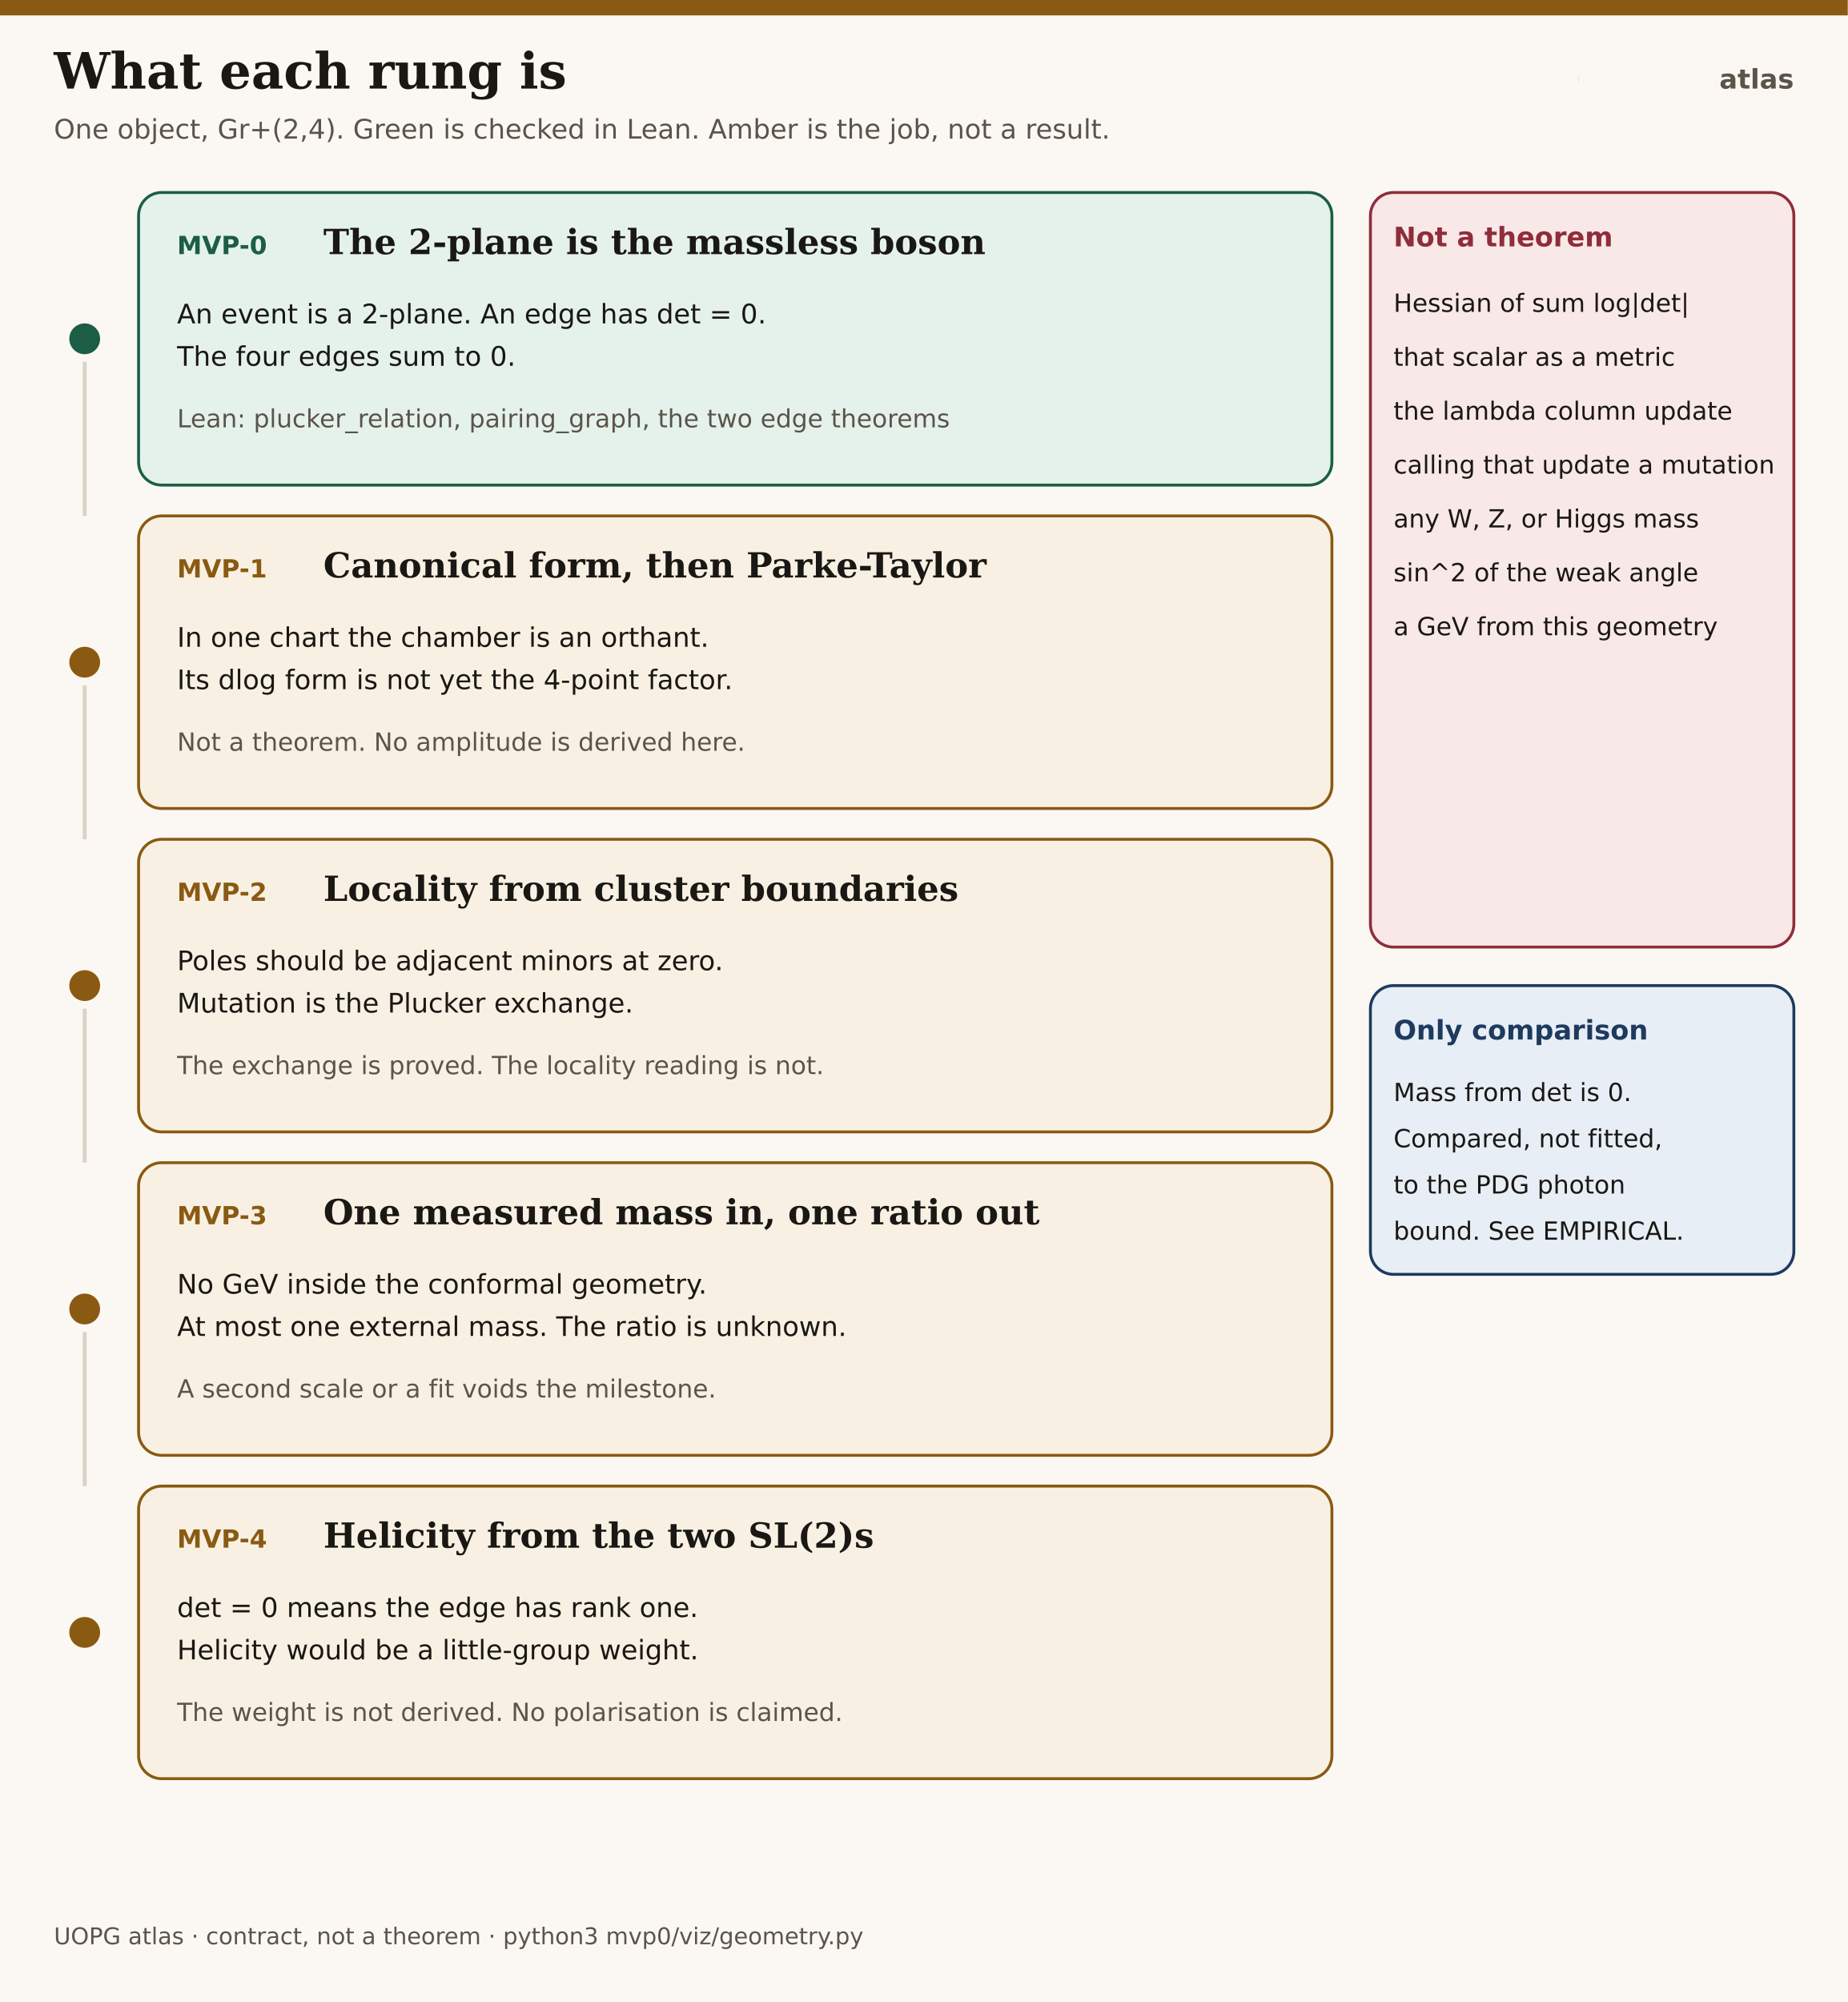
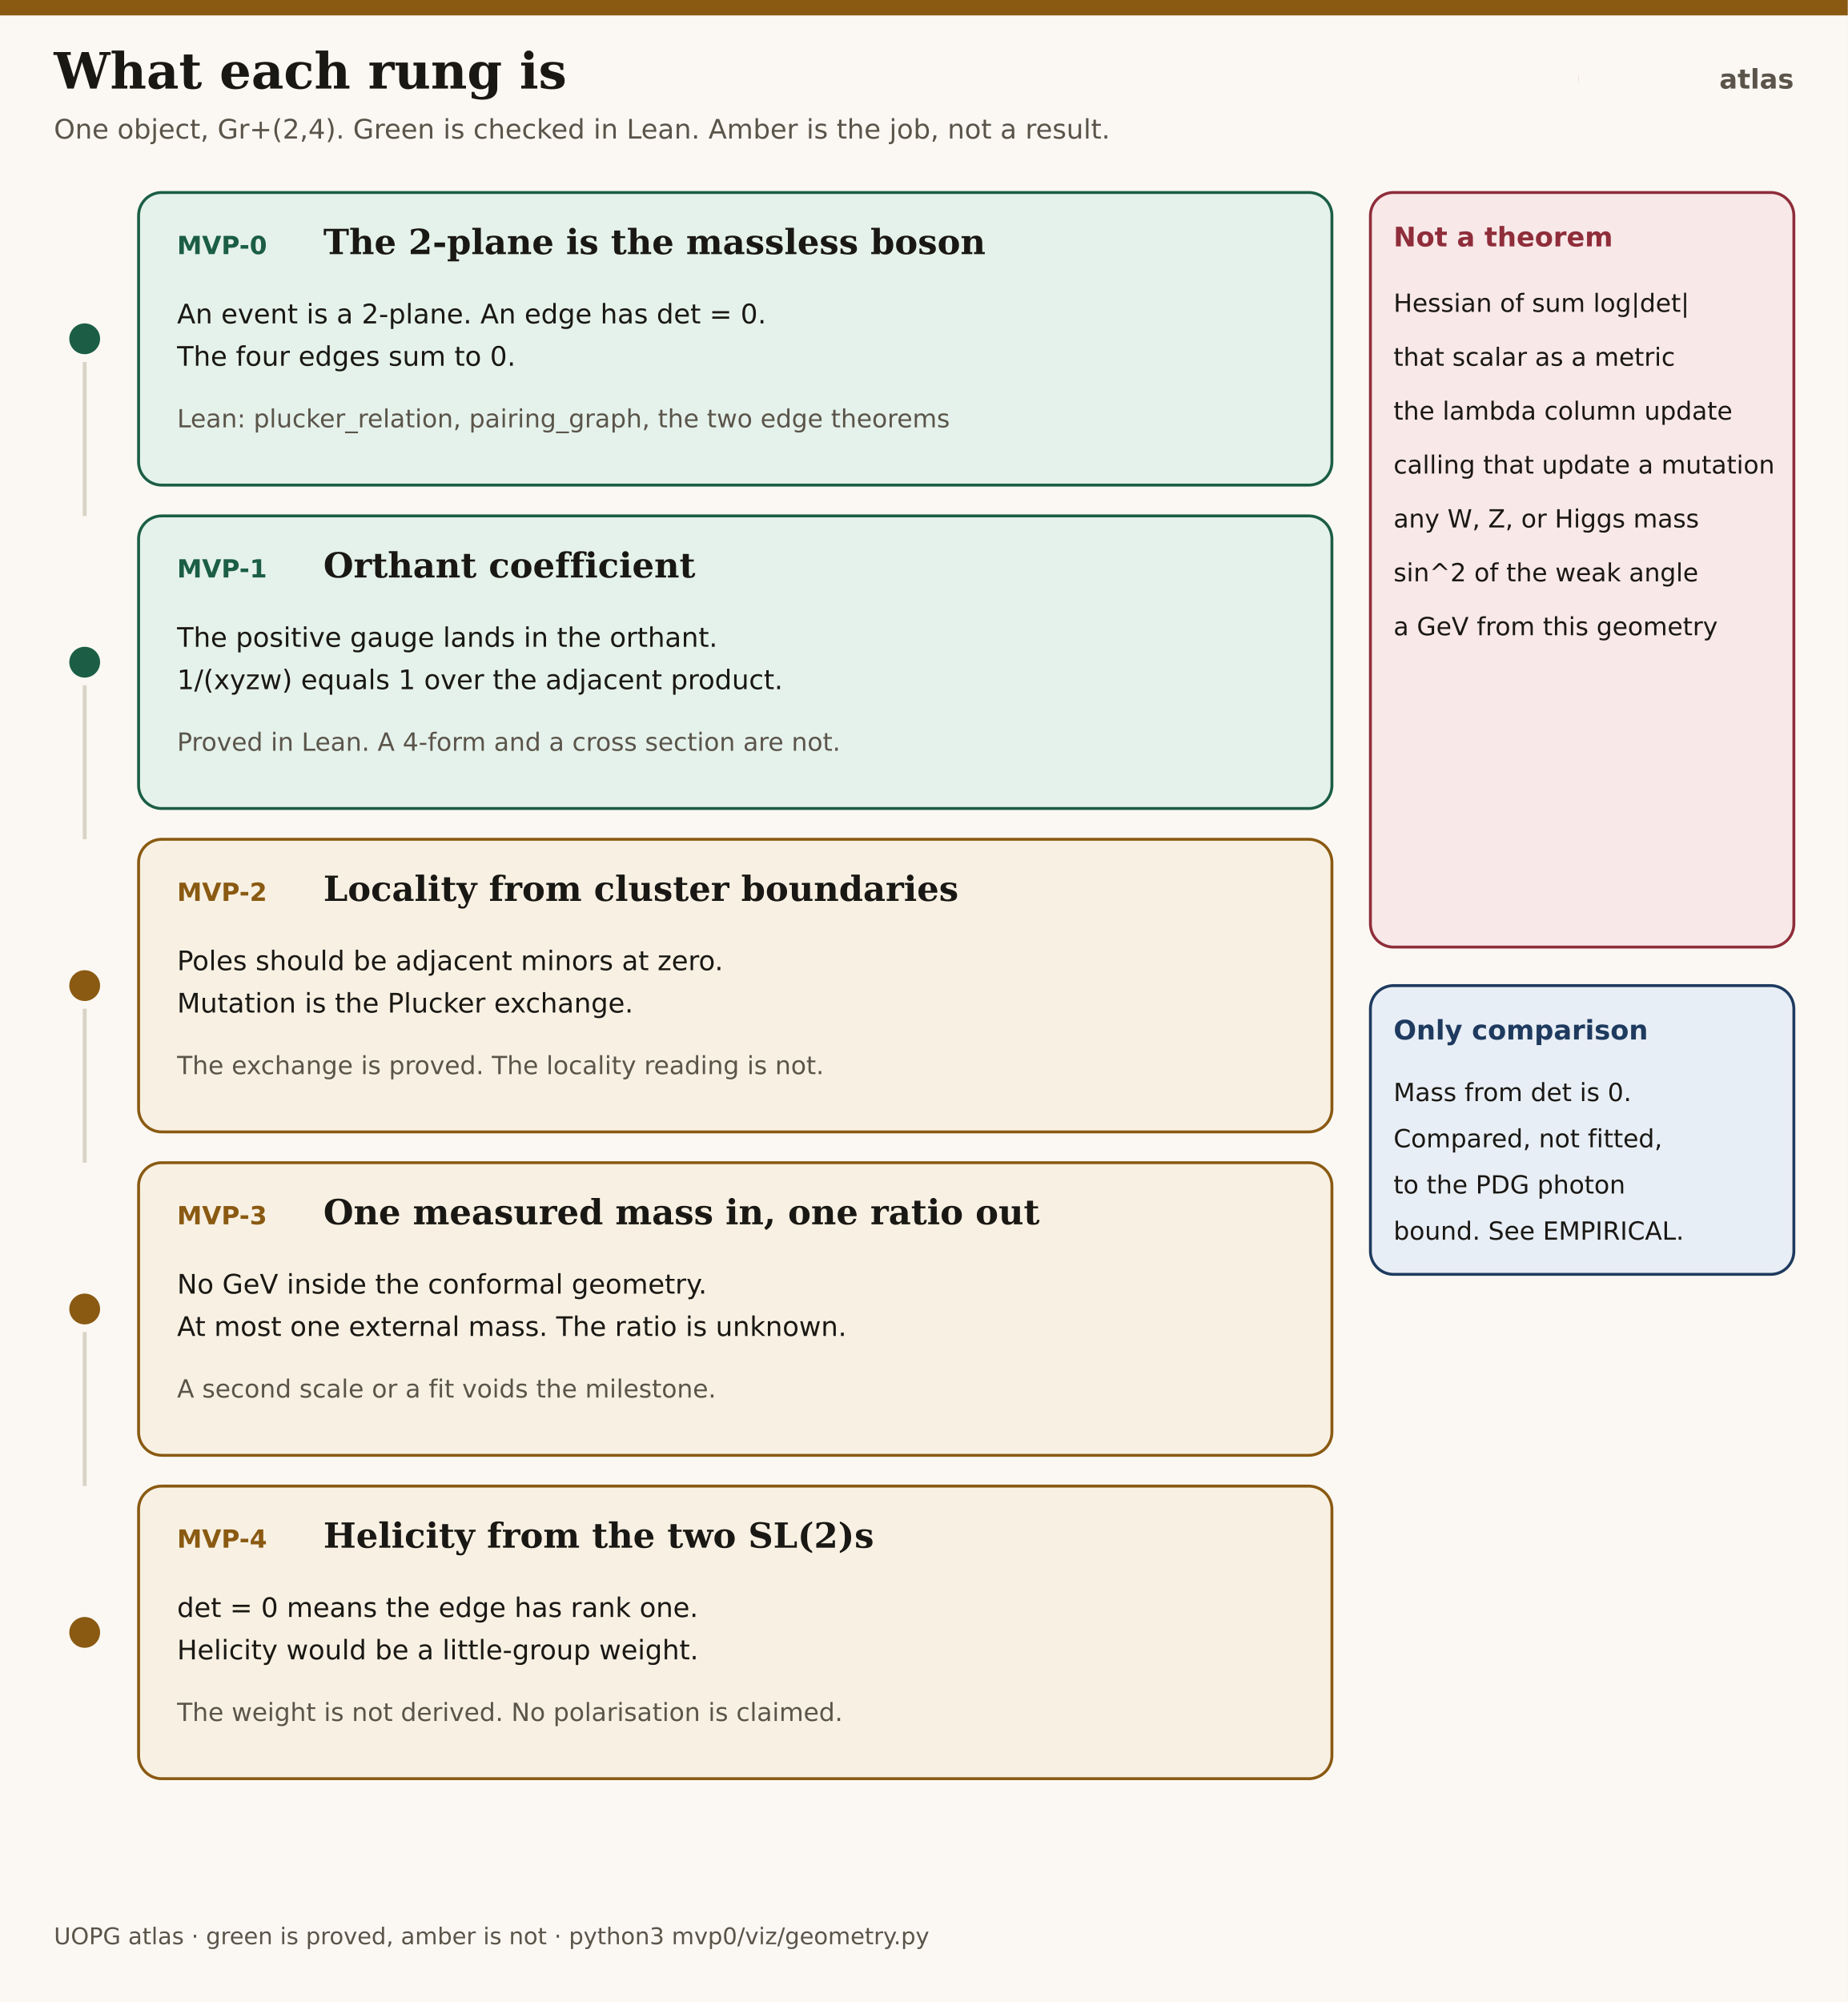
<svg xmlns="http://www.w3.org/2000/svg" width="960" height="1040" viewBox="0 0 960 1040">
  <rect width="100%" height="100%" fill="#fbf8f3" />
  <rect x="0" y="0" width="960" height="8" rx="0" fill="#8a5a12" />
  <text x="28" y="46" fill="#1a1814" font-size="26" font-family="DejaVu Serif, Liberation Serif, serif" text-anchor="start" font-weight="700">What each rung is</text>
  <text x="28" y="72" fill="#5a544a" font-size="14" font-family="DejaVu Sans, Liberation Sans, sans-serif" text-anchor="start">One object, Gr+(2,4). Green is checked in Lean. Amber is the job, not a result.</text>
  <rect x="820" y="30" width="112" height="22" rx="11" fill="#8a5a12" />
  <text x="876.0" y="46" fill="#ffffff" font-size="12" font-family="DejaVu Sans, Liberation Sans, sans-serif" text-anchor="middle" font-weight="700">CONTRACT</text>
  <rect x="820" y="26" width="120" height="30" rx="0" fill="#fbf8f3" />
  <text x="932" y="46" fill="#5a544a" font-size="14" font-family="DejaVu Sans, Liberation Sans, sans-serif" text-anchor="end" font-weight="700">atlas</text>
  <rect x="72" y="100" width="620" height="152" rx="12" fill="#e5f2eb" stroke="#1b5e45" stroke-width="1.5" />
  <circle cx="44" cy="176" r="8" fill="#1b5e45" />
  <line x1="44" y1="188" x2="44" y2="268" stroke="#d9d3c7" stroke-width="2" />
  <text x="92" y="132" fill="#1b5e45" font-size="13" font-family="DejaVu Sans, Liberation Sans, sans-serif" text-anchor="start" font-weight="700">MVP-0</text>
  <text x="168" y="132" fill="#1a1814" font-size="18" font-family="DejaVu Serif, Liberation Serif, serif" text-anchor="start" font-weight="700">The 2-plane is the massless boson</text>
  <text x="92" y="168" fill="#1a1814" font-size="14" font-family="DejaVu Sans, Liberation Sans, sans-serif" text-anchor="start">An event is a 2-plane. An edge has det = 0.</text>
  <text x="92" y="190" fill="#1a1814" font-size="14" font-family="DejaVu Sans, Liberation Sans, sans-serif" text-anchor="start">The four edges sum to 0.</text>
  <text x="92" y="222" fill="#5a544a" font-size="13" font-family="DejaVu Sans, Liberation Sans, sans-serif" text-anchor="start">Lean: plucker_relation, pairing_graph, the two edge theorems</text>
-   <rect x="72" y="268" width="620" height="152" rx="12" fill="#f8f1e3" stroke="#8a5a12" stroke-width="1.5" />
-   <circle cx="44" cy="344" r="8" fill="#8a5a12" />
+   <rect x="72" y="268" width="620" height="152" rx="12" fill="#e5f2eb" stroke="#1b5e45" stroke-width="1.5" />
+   <circle cx="44" cy="344" r="8" fill="#1b5e45" />
  <line x1="44" y1="356" x2="44" y2="436" stroke="#d9d3c7" stroke-width="2" />
-   <text x="92" y="300" fill="#8a5a12" font-size="13" font-family="DejaVu Sans, Liberation Sans, sans-serif" text-anchor="start" font-weight="700">MVP-1</text>
-   <text x="168" y="300" fill="#1a1814" font-size="18" font-family="DejaVu Serif, Liberation Serif, serif" text-anchor="start" font-weight="700">Canonical form, then Parke-Taylor</text>
-   <text x="92" y="336" fill="#1a1814" font-size="14" font-family="DejaVu Sans, Liberation Sans, sans-serif" text-anchor="start">In one chart the chamber is an orthant.</text>
-   <text x="92" y="358" fill="#1a1814" font-size="14" font-family="DejaVu Sans, Liberation Sans, sans-serif" text-anchor="start">Its dlog form is not yet the 4-point factor.</text>
-   <text x="92" y="390" fill="#5a544a" font-size="13" font-family="DejaVu Sans, Liberation Sans, sans-serif" text-anchor="start">Not a theorem. No amplitude is derived here.</text>
+   <text x="92" y="300" fill="#1b5e45" font-size="13" font-family="DejaVu Sans, Liberation Sans, sans-serif" text-anchor="start" font-weight="700">MVP-1</text>
+   <text x="168" y="300" fill="#1a1814" font-size="18" font-family="DejaVu Serif, Liberation Serif, serif" text-anchor="start" font-weight="700">Orthant coefficient</text>
+   <text x="92" y="336" fill="#1a1814" font-size="14" font-family="DejaVu Sans, Liberation Sans, sans-serif" text-anchor="start">The positive gauge lands in the orthant.</text>
+   <text x="92" y="358" fill="#1a1814" font-size="14" font-family="DejaVu Sans, Liberation Sans, sans-serif" text-anchor="start">1/(xyzw) equals 1 over the adjacent product.</text>
+   <text x="92" y="390" fill="#5a544a" font-size="13" font-family="DejaVu Sans, Liberation Sans, sans-serif" text-anchor="start">Proved in Lean. A 4-form and a cross section are not.</text>
  <rect x="72" y="436" width="620" height="152" rx="12" fill="#f8f1e3" stroke="#8a5a12" stroke-width="1.5" />
  <circle cx="44" cy="512" r="8" fill="#8a5a12" />
  <line x1="44" y1="524" x2="44" y2="604" stroke="#d9d3c7" stroke-width="2" />
  <text x="92" y="468" fill="#8a5a12" font-size="13" font-family="DejaVu Sans, Liberation Sans, sans-serif" text-anchor="start" font-weight="700">MVP-2</text>
  <text x="168" y="468" fill="#1a1814" font-size="18" font-family="DejaVu Serif, Liberation Serif, serif" text-anchor="start" font-weight="700">Locality from cluster boundaries</text>
  <text x="92" y="504" fill="#1a1814" font-size="14" font-family="DejaVu Sans, Liberation Sans, sans-serif" text-anchor="start">Poles should be adjacent minors at zero.</text>
  <text x="92" y="526" fill="#1a1814" font-size="14" font-family="DejaVu Sans, Liberation Sans, sans-serif" text-anchor="start">Mutation is the Plucker exchange.</text>
  <text x="92" y="558" fill="#5a544a" font-size="13" font-family="DejaVu Sans, Liberation Sans, sans-serif" text-anchor="start">The exchange is proved. The locality reading is not.</text>
  <rect x="72" y="604" width="620" height="152" rx="12" fill="#f8f1e3" stroke="#8a5a12" stroke-width="1.5" />
  <circle cx="44" cy="680" r="8" fill="#8a5a12" />
  <line x1="44" y1="692" x2="44" y2="772" stroke="#d9d3c7" stroke-width="2" />
  <text x="92" y="636" fill="#8a5a12" font-size="13" font-family="DejaVu Sans, Liberation Sans, sans-serif" text-anchor="start" font-weight="700">MVP-3</text>
  <text x="168" y="636" fill="#1a1814" font-size="18" font-family="DejaVu Serif, Liberation Serif, serif" text-anchor="start" font-weight="700">One measured mass in, one ratio out</text>
  <text x="92" y="672" fill="#1a1814" font-size="14" font-family="DejaVu Sans, Liberation Sans, sans-serif" text-anchor="start">No GeV inside the conformal geometry.</text>
  <text x="92" y="694" fill="#1a1814" font-size="14" font-family="DejaVu Sans, Liberation Sans, sans-serif" text-anchor="start">At most one external mass. The ratio is unknown.</text>
  <text x="92" y="726" fill="#5a544a" font-size="13" font-family="DejaVu Sans, Liberation Sans, sans-serif" text-anchor="start">A second scale or a fit voids the milestone.</text>
  <rect x="72" y="772" width="620" height="152" rx="12" fill="#f8f1e3" stroke="#8a5a12" stroke-width="1.5" />
  <circle cx="44" cy="848" r="8" fill="#8a5a12" />
  <text x="92" y="804" fill="#8a5a12" font-size="13" font-family="DejaVu Sans, Liberation Sans, sans-serif" text-anchor="start" font-weight="700">MVP-4</text>
  <text x="168" y="804" fill="#1a1814" font-size="18" font-family="DejaVu Serif, Liberation Serif, serif" text-anchor="start" font-weight="700">Helicity from the two SL(2)s</text>
  <text x="92" y="840" fill="#1a1814" font-size="14" font-family="DejaVu Sans, Liberation Sans, sans-serif" text-anchor="start">det = 0 means the edge has rank one.</text>
  <text x="92" y="862" fill="#1a1814" font-size="14" font-family="DejaVu Sans, Liberation Sans, sans-serif" text-anchor="start">Helicity would be a little-group weight.</text>
  <text x="92" y="894" fill="#5a544a" font-size="13" font-family="DejaVu Sans, Liberation Sans, sans-serif" text-anchor="start">The weight is not derived. No polarisation is claimed.</text>
  <rect x="712" y="100" width="220" height="392" rx="12" fill="#f8e8e8" stroke="#8f2d3a" stroke-width="1.5" />
  <text x="724" y="128" fill="#8f2d3a" font-size="14" font-family="DejaVu Sans, Liberation Sans, sans-serif" text-anchor="start" font-weight="700">Not a theorem</text>
  <text x="724" y="162" fill="#1a1814" font-size="13" font-family="DejaVu Sans, Liberation Sans, sans-serif" text-anchor="start">Hessian of sum log|det|</text>
  <text x="724" y="190" fill="#1a1814" font-size="13" font-family="DejaVu Sans, Liberation Sans, sans-serif" text-anchor="start">that scalar as a metric</text>
  <text x="724" y="218" fill="#1a1814" font-size="13" font-family="DejaVu Sans, Liberation Sans, sans-serif" text-anchor="start">the lambda column update</text>
  <text x="724" y="246" fill="#1a1814" font-size="13" font-family="DejaVu Sans, Liberation Sans, sans-serif" text-anchor="start">calling that update a mutation</text>
  <text x="724" y="274" fill="#1a1814" font-size="13" font-family="DejaVu Sans, Liberation Sans, sans-serif" text-anchor="start">any W, Z, or Higgs mass</text>
  <text x="724" y="302" fill="#1a1814" font-size="13" font-family="DejaVu Sans, Liberation Sans, sans-serif" text-anchor="start">sin^2 of the weak angle</text>
  <text x="724" y="330" fill="#1a1814" font-size="13" font-family="DejaVu Sans, Liberation Sans, sans-serif" text-anchor="start">a GeV from this geometry</text>
  <rect x="712" y="512" width="220" height="150" rx="12" fill="#e8eef5" stroke="#1e3a5f" stroke-width="1.5" />
  <text x="724" y="540" fill="#1e3a5f" font-size="14" font-family="DejaVu Sans, Liberation Sans, sans-serif" text-anchor="start" font-weight="700">Only comparison</text>
  <text x="724" y="572" fill="#1a1814" font-size="13" font-family="DejaVu Sans, Liberation Sans, sans-serif" text-anchor="start">Mass from det is 0.</text>
  <text x="724" y="596" fill="#1a1814" font-size="13" font-family="DejaVu Sans, Liberation Sans, sans-serif" text-anchor="start">Compared, not fitted,</text>
  <text x="724" y="620" fill="#1a1814" font-size="13" font-family="DejaVu Sans, Liberation Sans, sans-serif" text-anchor="start">to the PDG photon</text>
  <text x="724" y="644" fill="#1a1814" font-size="13" font-family="DejaVu Sans, Liberation Sans, sans-serif" text-anchor="start">bound. See EMPIRICAL.</text>
-   <text x="28" y="1010" fill="#5a544a" font-size="12" font-family="DejaVu Sans, Liberation Sans, sans-serif" text-anchor="start">UOPG atlas  ·  contract, not a theorem  ·  python3 mvp0/viz/geometry.py</text>
+   <text x="28" y="1010" fill="#5a544a" font-size="12" font-family="DejaVu Sans, Liberation Sans, sans-serif" text-anchor="start">UOPG atlas  ·  green is proved, amber is not  ·  python3 mvp0/viz/geometry.py</text>
</svg>
